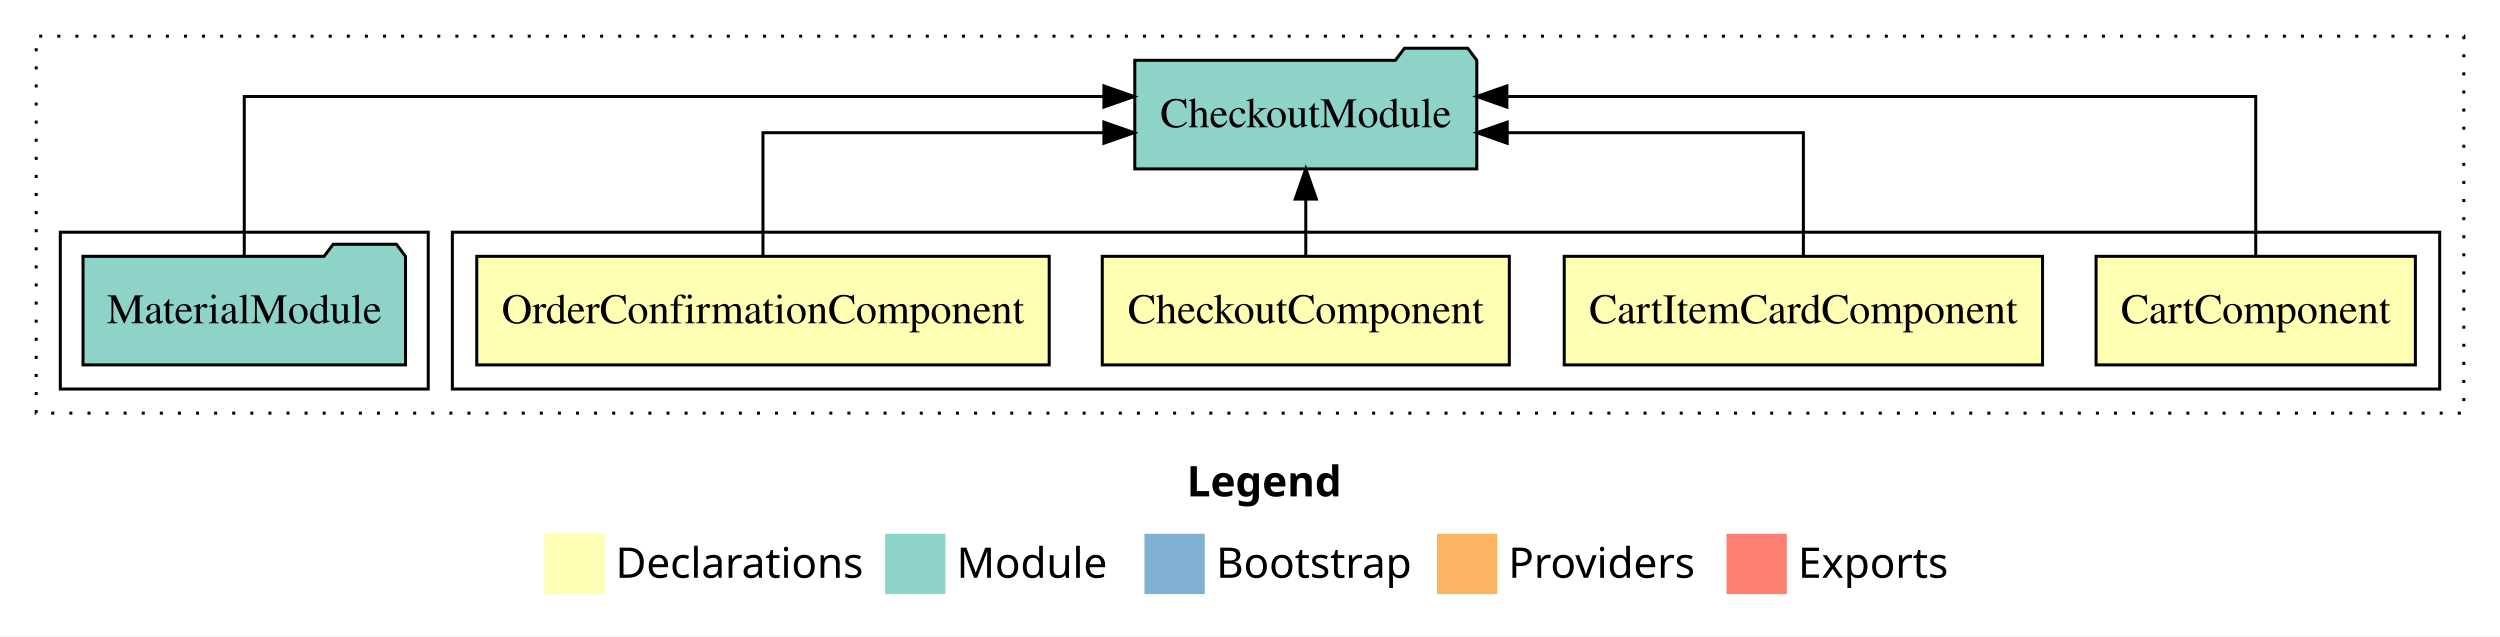
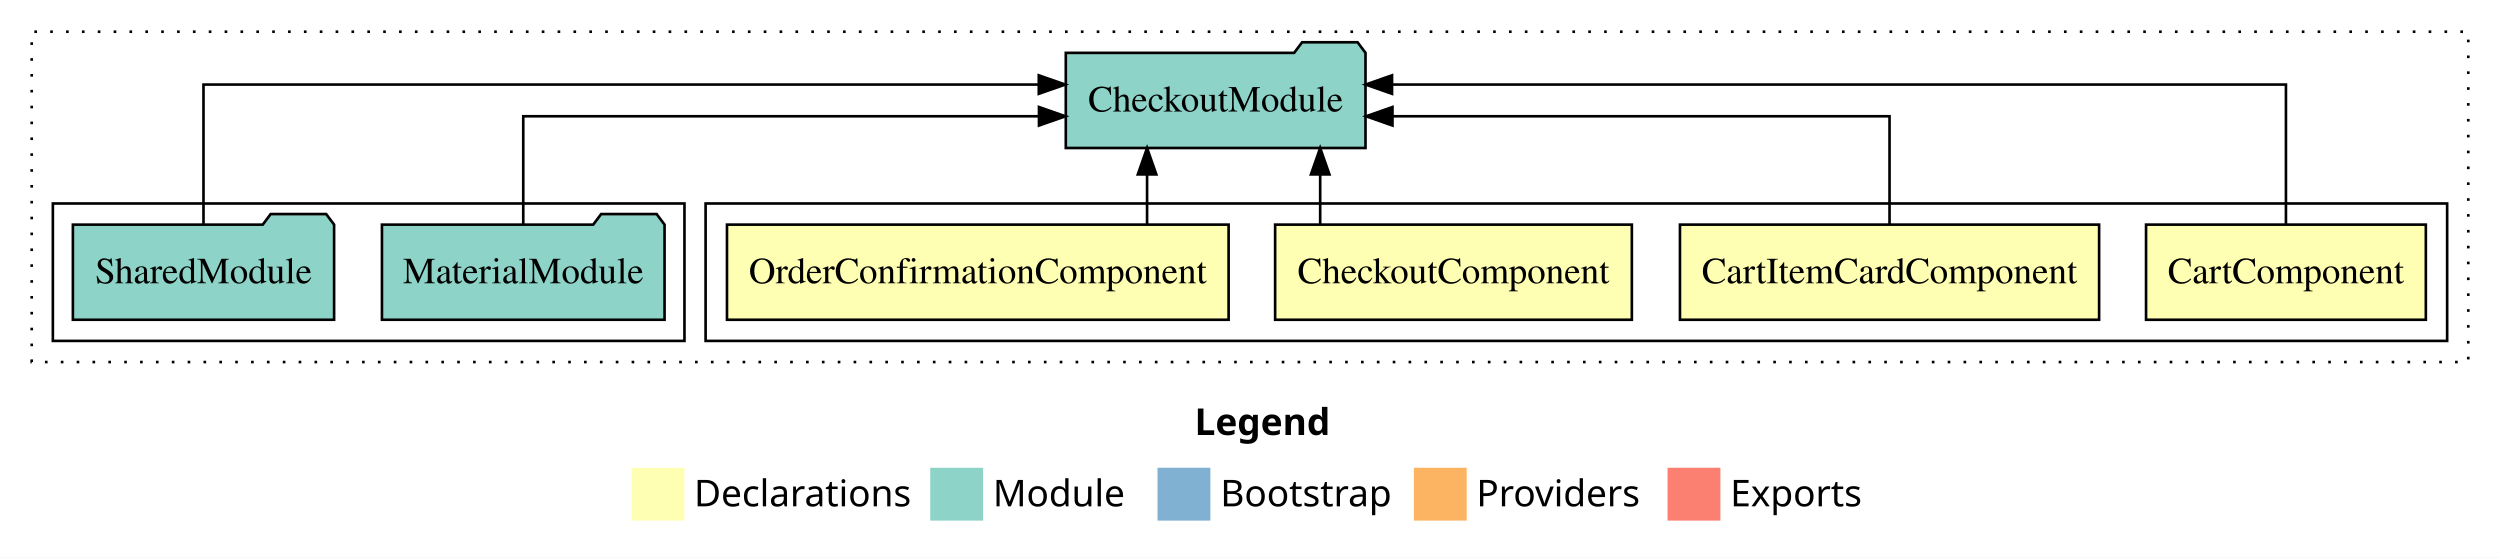
- <svg xmlns="http://www.w3.org/2000/svg" width="829pt" height="211pt" viewBox="0.00 0.00 829.00 211.00">
+ <svg xmlns="http://www.w3.org/2000/svg" width="946pt" height="211pt" viewBox="0.00 0.00 946.00 211.00">
  <g id="graph0" class="graph" transform="scale(1 1) rotate(0) translate(4 207)">
-     <polygon fill="#ffffff" stroke="transparent" points="-4,4 -4,-207 825,-207 825,4 -4,4" />
-     <text text-anchor="start" x="389.509" y="-42.4" font-family="sans-serif" font-weight="bold" font-size="14.00" fill="#000000">Legend</text>
-     <polygon fill="#ffffb3" stroke="transparent" points="176.5,-10 176.5,-30 196.5,-30 196.5,-10 176.5,-10" />
-     <text text-anchor="start" x="200.129" y="-15.4" font-family="sans-serif" font-size="14.00" fill="#000000">  Declarations</text>
-     <polygon fill="#8dd3c7" stroke="transparent" points="289.5,-10 289.5,-30 309.5,-30 309.5,-10 289.5,-10" />
-     <text text-anchor="start" x="313.225" y="-15.4" font-family="sans-serif" font-size="14.00" fill="#000000">  Module</text>
-     <polygon fill="#80b1d3" stroke="transparent" points="375.5,-10 375.5,-30 395.5,-30 395.5,-10 375.5,-10" />
-     <text text-anchor="start" x="399.281" y="-15.4" font-family="sans-serif" font-size="14.00" fill="#000000">  Bootstrap</text>
-     <polygon fill="#fdb462" stroke="transparent" points="472.5,-10 472.5,-30 492.5,-30 492.5,-10 472.5,-10" />
-     <text text-anchor="start" x="496.173" y="-15.4" font-family="sans-serif" font-size="14.00" fill="#000000">  Providers</text>
-     <polygon fill="#fb8072" stroke="transparent" points="568.5,-10 568.5,-30 588.5,-30 588.5,-10 568.5,-10" />
-     <text text-anchor="start" x="592.226" y="-15.4" font-family="sans-serif" font-size="14.00" fill="#000000">  Exports</text>
+     <polygon fill="#ffffff" stroke="transparent" points="-4,4 -4,-207 942,-207 942,4 -4,4" />
+     <text text-anchor="start" x="448.009" y="-42.4" font-family="sans-serif" font-weight="bold" font-size="14.00" fill="#000000">Legend</text>
+     <polygon fill="#ffffb3" stroke="transparent" points="235,-10 235,-30 255,-30 255,-10 235,-10" />
+     <text text-anchor="start" x="258.629" y="-15.4" font-family="sans-serif" font-size="14.00" fill="#000000">  Declarations</text>
+     <polygon fill="#8dd3c7" stroke="transparent" points="348,-10 348,-30 368,-30 368,-10 348,-10" />
+     <text text-anchor="start" x="371.725" y="-15.4" font-family="sans-serif" font-size="14.00" fill="#000000">  Module</text>
+     <polygon fill="#80b1d3" stroke="transparent" points="434,-10 434,-30 454,-30 454,-10 434,-10" />
+     <text text-anchor="start" x="457.781" y="-15.4" font-family="sans-serif" font-size="14.00" fill="#000000">  Bootstrap</text>
+     <polygon fill="#fdb462" stroke="transparent" points="531,-10 531,-30 551,-30 551,-10 531,-10" />
+     <text text-anchor="start" x="554.673" y="-15.4" font-family="sans-serif" font-size="14.00" fill="#000000">  Providers</text>
+     <polygon fill="#fb8072" stroke="transparent" points="627,-10 627,-30 647,-30 647,-10 627,-10" />
+     <text text-anchor="start" x="650.726" y="-15.4" font-family="sans-serif" font-size="14.00" fill="#000000">  Exports</text>
    <g id="clust1" class="cluster">
-       <polygon fill="none" stroke="#000000" stroke-dasharray="1,5" points="8,-70 8,-195 813,-195 813,-70 8,-70" />
+       <polygon fill="none" stroke="#000000" stroke-dasharray="1,5" points="8,-70 8,-195 930,-195 930,-70 8,-70" />
    </g>
    <g id="clust2" class="cluster">
-       <polygon fill="none" stroke="#000000" points="146,-78 146,-130 805,-130 805,-78 146,-78" />
+       <polygon fill="none" stroke="#000000" points="263,-78 263,-130 922,-130 922,-78 263,-78" />
    </g>
    <g id="clust7" class="cluster">
-       <polygon fill="none" stroke="#000000" points="16,-78 16,-130 138,-130 138,-78 16,-78" />
+       <polygon fill="none" stroke="#000000" points="16,-78 16,-130 255,-130 255,-78 16,-78" />
    </g>
    <g id="node1" class="node">
-       <polygon fill="#ffffb3" stroke="#000000" points="796.936,-122 691.064,-122 691.064,-86 796.936,-86 796.936,-122" />
-       <text text-anchor="middle" x="744" y="-99.8" font-family="Times,serif" font-size="14.00" fill="#000000">CartComponent</text>
+       <polygon fill="#ffffb3" stroke="#000000" points="913.936,-122 808.064,-122 808.064,-86 913.936,-86 913.936,-122" />
+       <text text-anchor="middle" x="861" y="-99.8" font-family="Times,serif" font-size="14.00" fill="#000000">CartComponent</text>
    </g>
    <g id="node5" class="node">
-       <polygon fill="#8dd3c7" stroke="#000000" points="485.706,-187 482.706,-191 461.706,-191 458.706,-187 372.294,-187 372.294,-151 485.706,-151 485.706,-187" />
-       <text text-anchor="middle" x="429" y="-164.8" font-family="Times,serif" font-size="14.00" fill="#000000">CheckoutModule</text>
+       <polygon fill="#8dd3c7" stroke="#000000" points="512.706,-187 509.706,-191 488.706,-191 485.706,-187 399.294,-187 399.294,-151 512.706,-151 512.706,-187" />
+       <text text-anchor="middle" x="456" y="-164.8" font-family="Times,serif" font-size="14.00" fill="#000000">CheckoutModule</text>
    </g>
    <g id="edge1" class="edge">
-       <path fill="none" stroke="#000000" d="M744,-122.284C744,-143.321 744,-175 744,-175 744,-175 495.68,-175 495.68,-175" />
-       <polygon fill="#000000" stroke="#000000" points="495.68,-171.5 485.68,-175 495.68,-178.5 495.68,-171.5" />
+       <path fill="none" stroke="#000000" d="M861,-122.284C861,-143.321 861,-175 861,-175 861,-175 522.74,-175 522.74,-175" />
+       <polygon fill="#000000" stroke="#000000" points="522.74,-171.5 512.74,-175 522.74,-178.5 522.74,-171.5" />
    </g>
    <g id="node2" class="node">
-       <polygon fill="#ffffb3" stroke="#000000" points="673.303,-122 514.697,-122 514.697,-86 673.303,-86 673.303,-122" />
-       <text text-anchor="middle" x="594" y="-99.8" font-family="Times,serif" font-size="14.00" fill="#000000">CartItemCardComponent</text>
+       <polygon fill="#ffffb3" stroke="#000000" points="790.303,-122 631.697,-122 631.697,-86 790.303,-86 790.303,-122" />
+       <text text-anchor="middle" x="711" y="-99.8" font-family="Times,serif" font-size="14.00" fill="#000000">CartItemCardComponent</text>
    </g>
    <g id="edge2" class="edge">
-       <path fill="none" stroke="#000000" d="M594,-122.022C594,-139.373 594,-163 594,-163 594,-163 495.784,-163 495.784,-163" />
-       <polygon fill="#000000" stroke="#000000" points="495.784,-159.5 485.784,-163 495.784,-166.5 495.784,-159.5" />
+       <path fill="none" stroke="#000000" d="M711,-122.022C711,-139.373 711,-163 711,-163 711,-163 522.91,-163 522.91,-163" />
+       <polygon fill="#000000" stroke="#000000" points="522.91,-159.5 512.91,-163 522.91,-166.5 522.91,-159.5" />
    </g>
    <g id="node3" class="node">
-       <polygon fill="#ffffb3" stroke="#000000" points="496.489,-122 361.511,-122 361.511,-86 496.489,-86 496.489,-122" />
-       <text text-anchor="middle" x="429" y="-99.8" font-family="Times,serif" font-size="14.00" fill="#000000">CheckoutComponent</text>
+       <polygon fill="#ffffb3" stroke="#000000" points="613.489,-122 478.511,-122 478.511,-86 613.489,-86 613.489,-122" />
+       <text text-anchor="middle" x="546" y="-99.8" font-family="Times,serif" font-size="14.00" fill="#000000">CheckoutComponent</text>
    </g>
    <g id="edge3" class="edge">
-       <path fill="none" stroke="#000000" d="M429,-122.106C429,-122.106 429,-140.991 429,-140.991" />
-       <polygon fill="#000000" stroke="#000000" points="425.5,-140.991 429,-150.991 432.5,-140.991 425.5,-140.991" />
+       <path fill="none" stroke="#000000" d="M495.554,-122.106C495.554,-122.106 495.554,-140.991 495.554,-140.991" />
+       <polygon fill="#000000" stroke="#000000" points="492.054,-140.991 495.554,-150.991 499.054,-140.991 492.054,-140.991" />
    </g>
    <g id="node4" class="node">
-       <polygon fill="#ffffb3" stroke="#000000" points="343.91,-122 154.09,-122 154.09,-86 343.91,-86 343.91,-122" />
-       <text text-anchor="middle" x="249" y="-99.8" font-family="Times,serif" font-size="14.00" fill="#000000">OrderConfirmationComponent</text>
+       <polygon fill="#ffffb3" stroke="#000000" points="460.91,-122 271.09,-122 271.09,-86 460.91,-86 460.91,-122" />
+       <text text-anchor="middle" x="366" y="-99.8" font-family="Times,serif" font-size="14.00" fill="#000000">OrderConfirmationComponent</text>
    </g>
    <g id="edge4" class="edge">
-       <path fill="none" stroke="#000000" d="M249,-122.022C249,-139.373 249,-163 249,-163 249,-163 362.047,-163 362.047,-163" />
-       <polygon fill="#000000" stroke="#000000" points="362.047,-166.5 372.047,-163 362.047,-159.5 362.047,-166.5" />
+       <path fill="none" stroke="#000000" d="M430.051,-122.106C430.051,-122.106 430.051,-140.991 430.051,-140.991" />
+       <polygon fill="#000000" stroke="#000000" points="426.551,-140.991 430.051,-150.991 433.551,-140.991 426.551,-140.991" />
    </g>
    <g id="node6" class="node">
-       <polygon fill="#8dd3c7" stroke="#000000" points="130.471,-122 127.471,-126 106.471,-126 103.471,-122 23.529,-122 23.529,-86 130.471,-86 130.471,-122" />
-       <text text-anchor="middle" x="77" y="-99.8" font-family="Times,serif" font-size="14.00" fill="#000000">MaterialModule</text>
+       <polygon fill="#8dd3c7" stroke="#000000" points="247.471,-122 244.471,-126 223.471,-126 220.471,-122 140.529,-122 140.529,-86 247.471,-86 247.471,-122" />
+       <text text-anchor="middle" x="194" y="-99.8" font-family="Times,serif" font-size="14.00" fill="#000000">MaterialModule</text>
    </g>
    <g id="edge5" class="edge">
-       <path fill="none" stroke="#000000" d="M77,-122.284C77,-143.321 77,-175 77,-175 77,-175 362.054,-175 362.054,-175" />
-       <polygon fill="#000000" stroke="#000000" points="362.054,-178.5 372.054,-175 362.054,-171.5 362.054,-178.5" />
+       <path fill="none" stroke="#000000" d="M194,-122.022C194,-139.373 194,-163 194,-163 194,-163 389.15,-163 389.15,-163" />
+       <polygon fill="#000000" stroke="#000000" points="389.15,-166.5 399.15,-163 389.15,-159.5 389.15,-166.5" />
+     </g>
+     <g id="node7" class="node">
+       <polygon fill="#8dd3c7" stroke="#000000" points="122.423,-122 119.423,-126 98.423,-126 95.423,-122 23.577,-122 23.577,-86 122.423,-86 122.423,-122" />
+       <text text-anchor="middle" x="73" y="-99.8" font-family="Times,serif" font-size="14.00" fill="#000000">SharedModule</text>
+     </g>
+     <g id="edge6" class="edge">
+       <path fill="none" stroke="#000000" d="M73,-122.284C73,-143.321 73,-175 73,-175 73,-175 389.075,-175 389.075,-175" />
+       <polygon fill="#000000" stroke="#000000" points="389.075,-178.5 399.075,-175 389.075,-171.5 389.075,-178.5" />
    </g>
  </g>
</svg>
